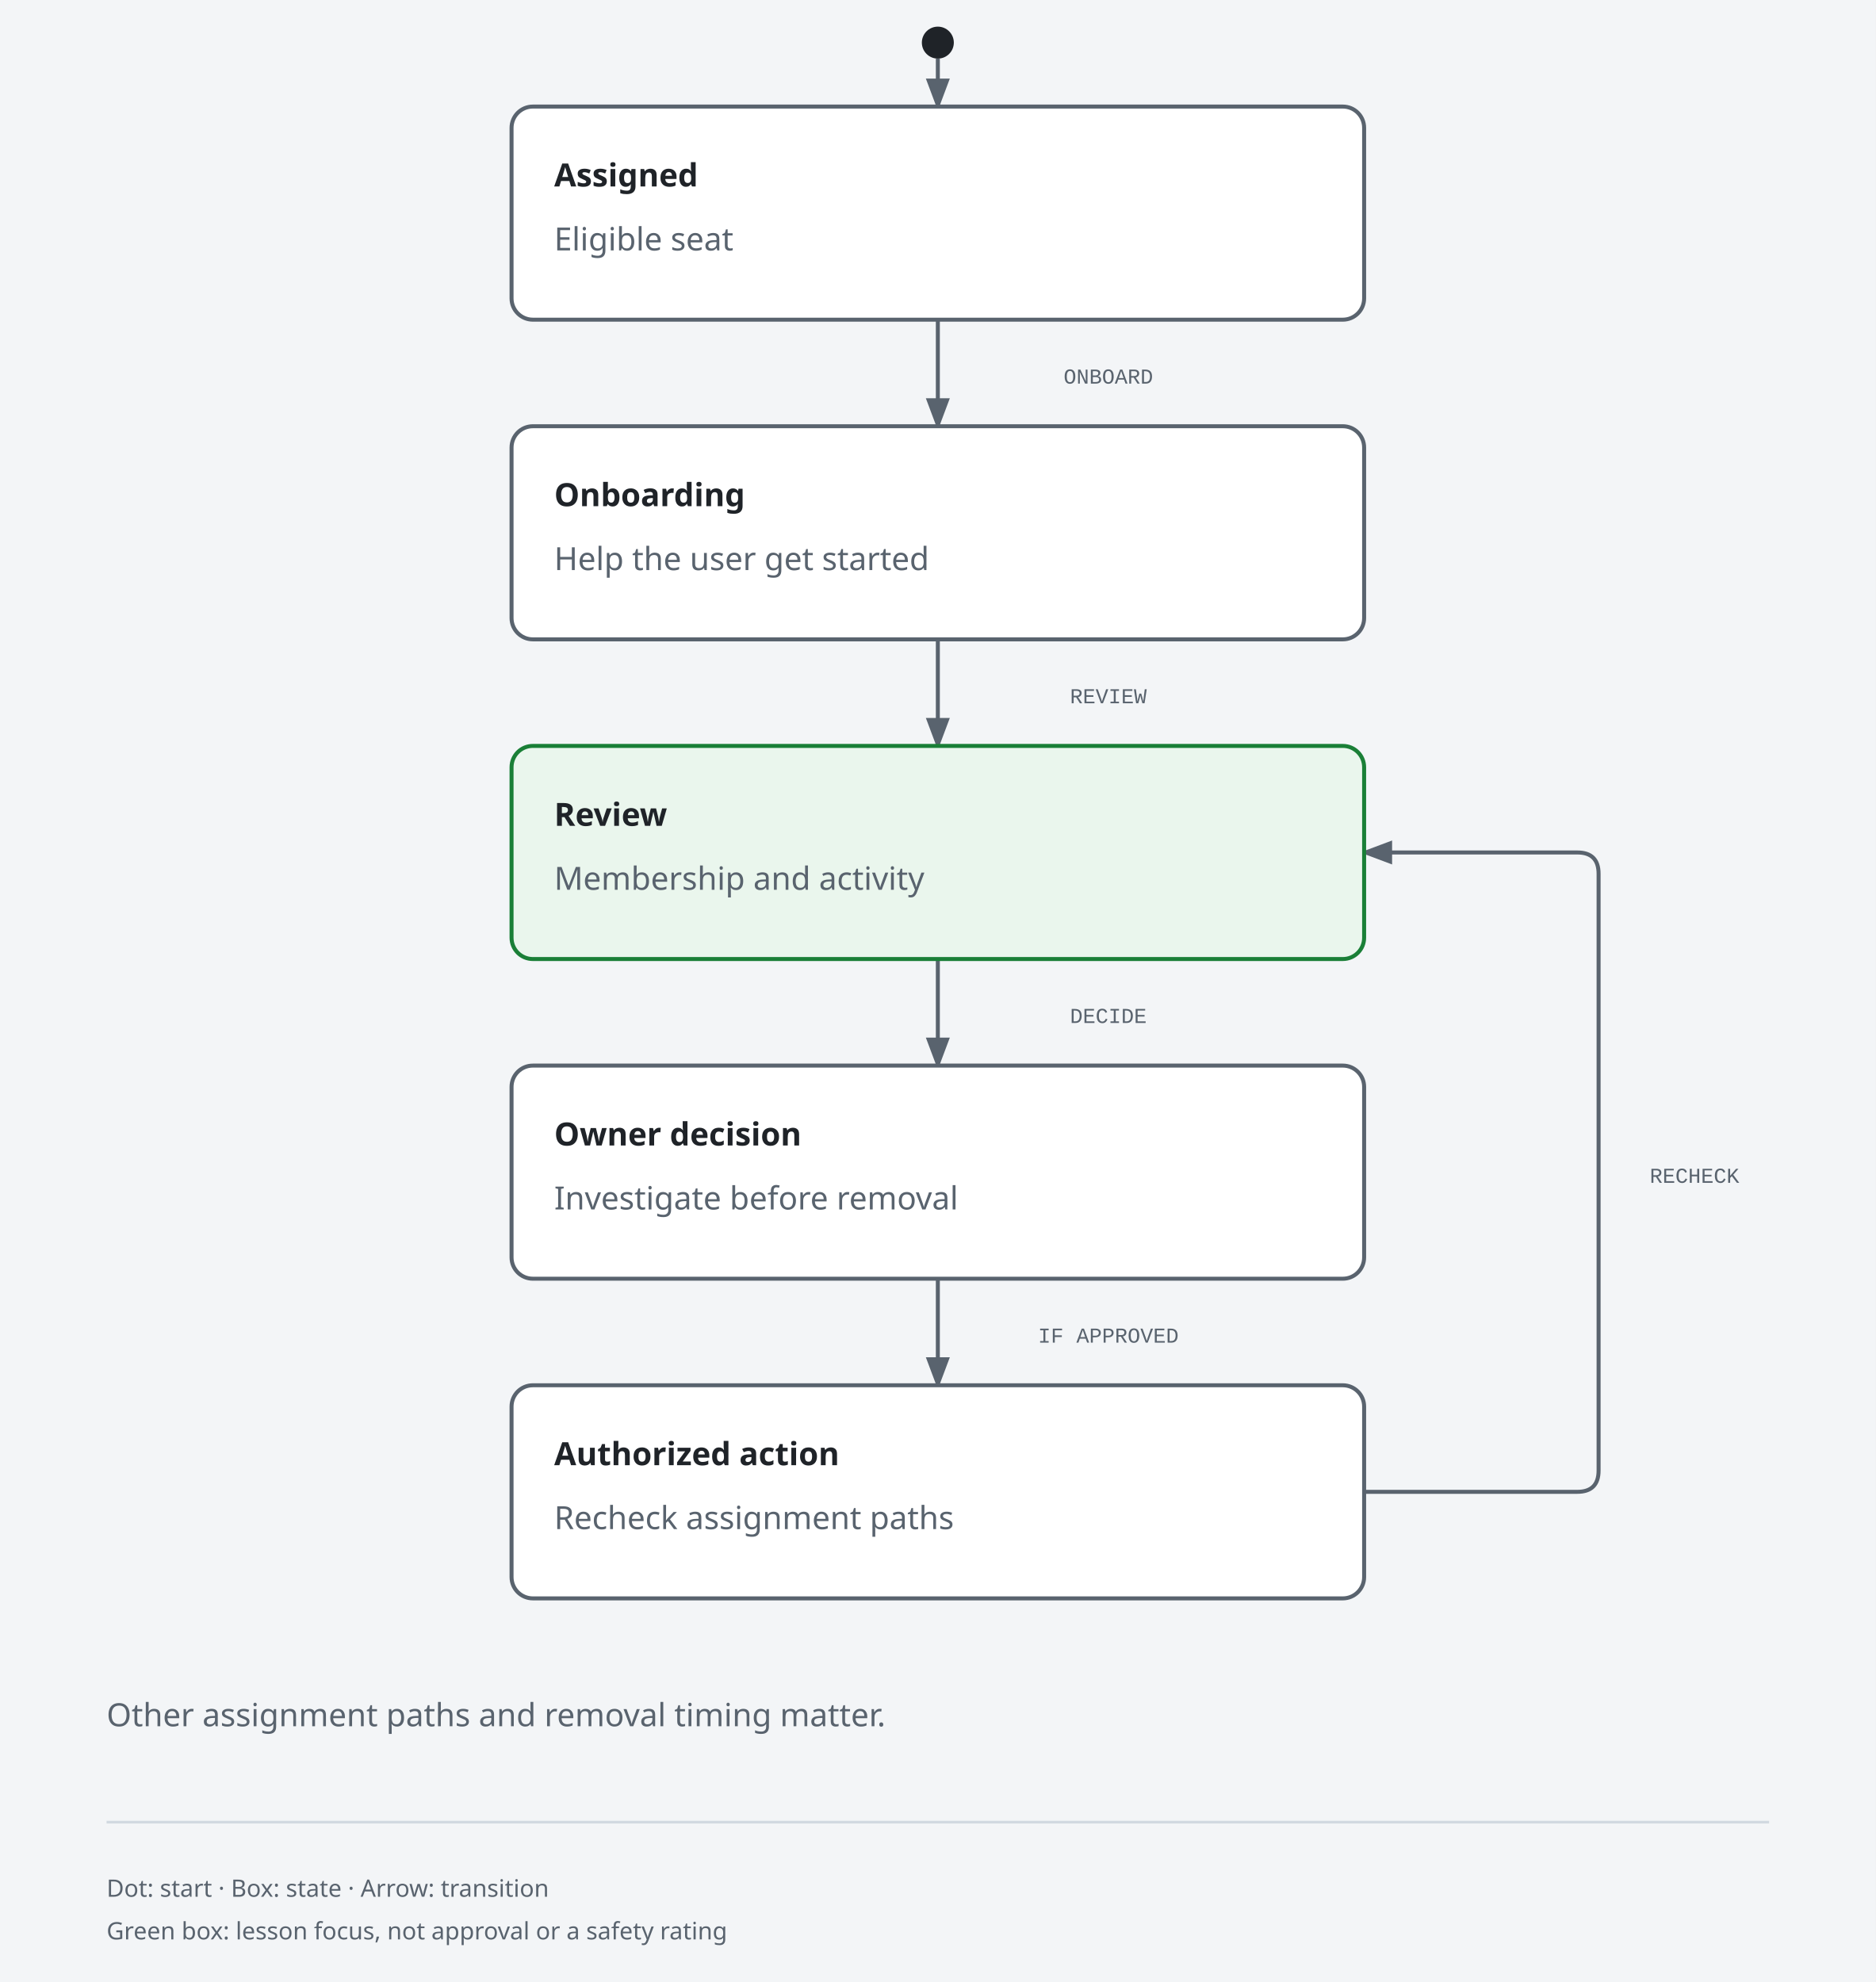
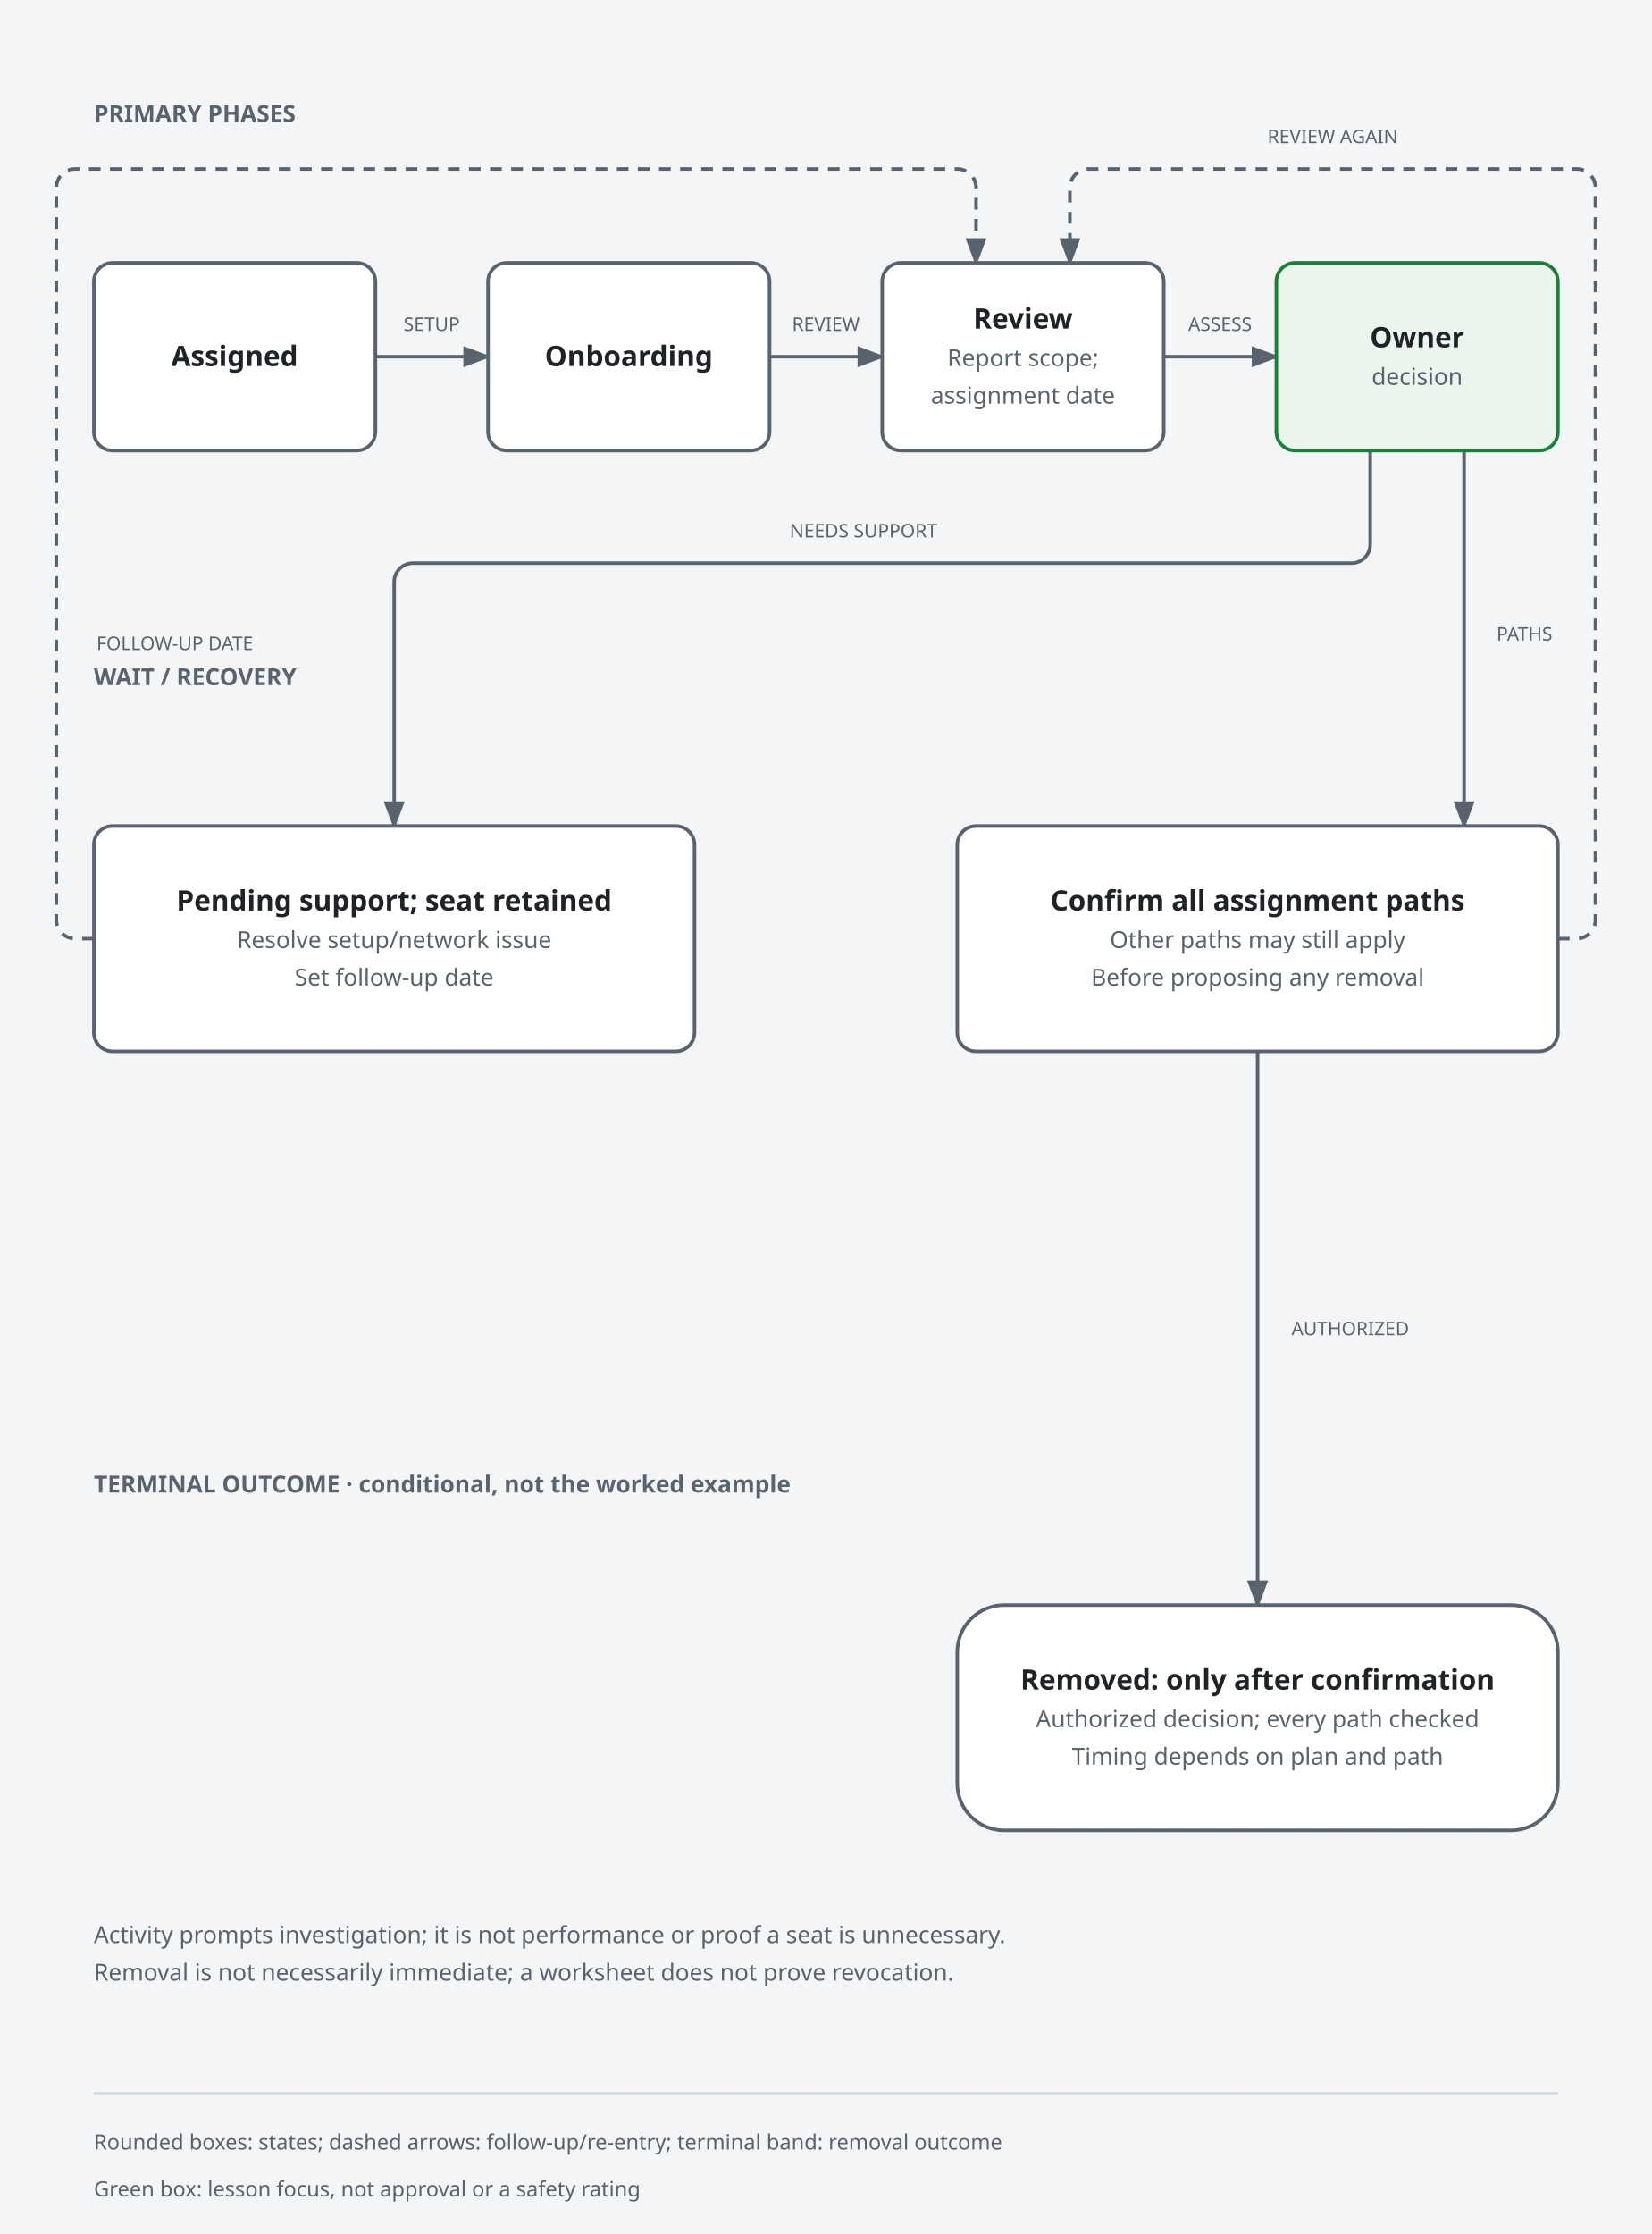
- <svg xmlns="http://www.w3.org/2000/svg" viewBox="0 0 704 744" role="img" aria-labelledby="access-lifecycle-light-title access-lifecycle-light-desc" id="access-lifecycle-light-root">
+ <svg xmlns="http://www.w3.org/2000/svg" viewBox="0 0 704 952" role="img" aria-labelledby="access-lifecycle-light-title access-lifecycle-light-desc" id="access-lifecycle-light-root">
  <defs>
    <style>#access-lifecycle-light-root { font-family: -apple-system,BlinkMacSystemFont,"Segoe UI","Noto Sans",Helvetica,Arial,sans-serif; color: #1f2328; }
      #access-lifecycle-light-root .diagram-container { width: 100%; overflow-x: auto; }
      @media print {
#access-lifecycle-light-root .diagram-container { overflow-x: visible; }
}</style>
    <marker id="access-lifecycle-light-arrow" markerWidth="8" markerHeight="6" refX="7" refY="3" orient="auto">
      <polygon points="0 0, 8 3, 0 6" fill="#59636e" />
    </marker>
  </defs>
-   <rect x="0" y="0" width="704" height="744" fill="#f3f5f7" />
-   <circle cx="352" cy="16" r="6" fill="#1f2328" />
-   <line x1="352" y1="22" x2="352" y2="40" stroke="#59636e" stroke-width="1.5" marker-end="url(#access-lifecycle-light-arrow)" />
-   <line x1="352" y1="120" x2="352" y2="160" stroke="#59636e" stroke-width="1.5" marker-end="url(#access-lifecycle-light-arrow)" />
-   <line x1="352" y1="240" x2="352" y2="280" stroke="#59636e" stroke-width="1.5" marker-end="url(#access-lifecycle-light-arrow)" />
-   <line x1="352" y1="360" x2="352" y2="400" stroke="#59636e" stroke-width="1.5" marker-end="url(#access-lifecycle-light-arrow)" />
-   <line x1="352" y1="480" x2="352" y2="520" stroke="#59636e" stroke-width="1.5" marker-end="url(#access-lifecycle-light-arrow)" />
-   <path d="M 512,560 H 592 Q 600,560 600,552 V 328 Q 600,320 592,320 H 512" fill="none" stroke="#59636e" stroke-width="1.5" marker-end="url(#access-lifecycle-light-arrow)" />
-   <rect x="608" y="432" width="56" height="16" fill="#f3f5f7" />
-   <text x="636" y="444" text-anchor="middle" fill="#59636e" font-family="ui-monospace,SFMono-Regular,&quot;SF Mono&quot;,Menlo,Consolas,&quot;Liberation Mono&quot;,monospace" font-size="8">RECHECK</text>
-   <g>
-     <rect x="192" y="40" width="320" height="80" rx="8" fill="#ffffff" stroke="#59636e" stroke-width="1.5" />
-     <text x="208" y="70" fill="#1f2328" font-family="-apple-system,BlinkMacSystemFont,&quot;Segoe UI&quot;,&quot;Noto Sans&quot;,Helvetica,Arial,sans-serif" font-size="12" font-weight="600">Assigned</text>
-     <text x="208" y="94" fill="#59636e" font-family="-apple-system,BlinkMacSystemFont,&quot;Segoe UI&quot;,&quot;Noto Sans&quot;,Helvetica,Arial,sans-serif" font-size="12">Eligible seat</text>
-   </g>
-   <g>
-     <rect x="192" y="160" width="320" height="80" rx="8" fill="#ffffff" stroke="#59636e" stroke-width="1.5" />
-     <text x="208" y="190" fill="#1f2328" font-family="-apple-system,BlinkMacSystemFont,&quot;Segoe UI&quot;,&quot;Noto Sans&quot;,Helvetica,Arial,sans-serif" font-size="12" font-weight="600">Onboarding</text>
-     <text x="208" y="214" fill="#59636e" font-family="-apple-system,BlinkMacSystemFont,&quot;Segoe UI&quot;,&quot;Noto Sans&quot;,Helvetica,Arial,sans-serif" font-size="12">Help the user get started</text>
-   </g>
-   <g>
-     <rect x="192" y="280" width="320" height="80" rx="8" fill="#eaf6ed" stroke="#1a7f37" stroke-width="1.5" />
-     <text x="208" y="310" fill="#1f2328" font-family="-apple-system,BlinkMacSystemFont,&quot;Segoe UI&quot;,&quot;Noto Sans&quot;,Helvetica,Arial,sans-serif" font-size="12" font-weight="600">Review</text>
-     <text x="208" y="334" fill="#59636e" font-family="-apple-system,BlinkMacSystemFont,&quot;Segoe UI&quot;,&quot;Noto Sans&quot;,Helvetica,Arial,sans-serif" font-size="12">Membership and activity</text>
-   </g>
-   <g>
-     <rect x="192" y="400" width="320" height="80" rx="8" fill="#ffffff" stroke="#59636e" stroke-width="1.5" />
-     <text x="208" y="430" fill="#1f2328" font-family="-apple-system,BlinkMacSystemFont,&quot;Segoe UI&quot;,&quot;Noto Sans&quot;,Helvetica,Arial,sans-serif" font-size="12" font-weight="600">Owner decision</text>
-     <text x="208" y="454" fill="#59636e" font-family="-apple-system,BlinkMacSystemFont,&quot;Segoe UI&quot;,&quot;Noto Sans&quot;,Helvetica,Arial,sans-serif" font-size="12">Investigate before removal</text>
-   </g>
-   <g>
-     <rect x="192" y="520" width="320" height="80" rx="8" fill="#ffffff" stroke="#59636e" stroke-width="1.5" />
-     <text x="208" y="550" fill="#1f2328" font-family="-apple-system,BlinkMacSystemFont,&quot;Segoe UI&quot;,&quot;Noto Sans&quot;,Helvetica,Arial,sans-serif" font-size="12" font-weight="600">Authorized action</text>
-     <text x="208" y="574" fill="#59636e" font-family="-apple-system,BlinkMacSystemFont,&quot;Segoe UI&quot;,&quot;Noto Sans&quot;,Helvetica,Arial,sans-serif" font-size="12">Recheck assignment paths</text>
-   </g>
-   <rect x="360" y="134" width="112" height="12" fill="#f3f5f7" />
-   <text x="416" y="144" text-anchor="middle" fill="#59636e" font-family="ui-monospace,SFMono-Regular,&quot;SF Mono&quot;,Menlo,Consolas,&quot;Liberation Mono&quot;,monospace" font-size="8">ONBOARD</text>
-   <rect x="360" y="254" width="112" height="12" fill="#f3f5f7" />
-   <text x="416" y="264" text-anchor="middle" fill="#59636e" font-family="ui-monospace,SFMono-Regular,&quot;SF Mono&quot;,Menlo,Consolas,&quot;Liberation Mono&quot;,monospace" font-size="8">REVIEW</text>
-   <rect x="360" y="374" width="112" height="12" fill="#f3f5f7" />
-   <text x="416" y="384" text-anchor="middle" fill="#59636e" font-family="ui-monospace,SFMono-Regular,&quot;SF Mono&quot;,Menlo,Consolas,&quot;Liberation Mono&quot;,monospace" font-size="8">DECIDE</text>
-   <rect x="360" y="494" width="112" height="12" fill="#f3f5f7" />
-   <text x="416" y="504" text-anchor="middle" fill="#59636e" font-family="ui-monospace,SFMono-Regular,&quot;SF Mono&quot;,Menlo,Consolas,&quot;Liberation Mono&quot;,monospace" font-size="8">IF APPROVED</text>
-   <text x="40" y="648" fill="#59636e" font-family="-apple-system,BlinkMacSystemFont,&quot;Segoe UI&quot;,&quot;Noto Sans&quot;,Helvetica,Arial,sans-serif" font-size="12">Other assignment paths and removal timing matter.</text>
-   <line x1="40" y1="684" x2="664" y2="684" stroke="#d1d9e0" stroke-width="1" />
-   <text x="40" y="712" fill="#59636e" font-family="-apple-system,BlinkMacSystemFont,&quot;Segoe UI&quot;,&quot;Noto Sans&quot;,Helvetica,Arial,sans-serif" font-size="9">Dot: start    ·    Box: state    ·    Arrow: transition</text>
-   <text x="40" y="728" fill="#59636e" font-family="-apple-system,BlinkMacSystemFont,&quot;Segoe UI&quot;,&quot;Noto Sans&quot;,Helvetica,Arial,sans-serif" font-size="9">Green box: lesson focus, not approval or a safety rating</text>
+   <rect x="0" y="0" width="704" height="952" fill="#f3f5f7" />
+   <path d="M 160 152 L 208 152" fill="none" stroke="#59636e" stroke-width="1.5" marker-end="url(#access-lifecycle-light-arrow)" />
+   <rect x="166.25" y="132" width="35.5" height="12" rx="2" fill="#f3f5f7" />
+   <text x="184" y="141" text-anchor="middle" fill="#59636e" font-family="-apple-system,BlinkMacSystemFont,&quot;Segoe UI&quot;,&quot;Noto Sans&quot;,Helvetica,Arial,sans-serif" font-size="8" font-weight="400">SETUP</text>
+   <path d="M 328 152 L 376 152" fill="none" stroke="#59636e" stroke-width="1.5" marker-end="url(#access-lifecycle-light-arrow)" />
+   <rect x="331.5" y="132" width="41" height="12" rx="2" fill="#f3f5f7" />
+   <text x="352" y="141" text-anchor="middle" fill="#59636e" font-family="-apple-system,BlinkMacSystemFont,&quot;Segoe UI&quot;,&quot;Noto Sans&quot;,Helvetica,Arial,sans-serif" font-size="8" font-weight="400">REVIEW</text>
+   <path d="M 496 152 L 544 152" fill="none" stroke="#59636e" stroke-width="1.5" marker-end="url(#access-lifecycle-light-arrow)" />
+   <rect x="499.5" y="132" width="41" height="12" rx="2" fill="#f3f5f7" />
+   <text x="520" y="141" text-anchor="middle" fill="#59636e" font-family="-apple-system,BlinkMacSystemFont,&quot;Segoe UI&quot;,&quot;Noto Sans&quot;,Helvetica,Arial,sans-serif" font-size="8" font-weight="400">ASSESS</text>
+   <path d="M 584 192 L 584 232 A 8 8 0 0 1 576 240 L 176 240 A 8 8 0 0 0 168 248 L 168 352" fill="none" stroke="#59636e" stroke-width="1.5" marker-end="url(#access-lifecycle-light-arrow)" />
+   <rect x="328.25" y="220" width="79.5" height="12" rx="2" fill="#f3f5f7" />
+   <text x="368" y="229" text-anchor="middle" fill="#59636e" font-family="-apple-system,BlinkMacSystemFont,&quot;Segoe UI&quot;,&quot;Noto Sans&quot;,Helvetica,Arial,sans-serif" font-size="8" font-weight="400">NEEDS SUPPORT</text>
+   <path d="M 624 192 L 624 352" fill="none" stroke="#59636e" stroke-width="1.5" marker-end="url(#access-lifecycle-light-arrow)" />
+   <rect x="632" y="264" width="35.5" height="12" rx="2" fill="#f3f5f7" />
+   <text x="649.75" y="273" text-anchor="middle" fill="#59636e" font-family="-apple-system,BlinkMacSystemFont,&quot;Segoe UI&quot;,&quot;Noto Sans&quot;,Helvetica,Arial,sans-serif" font-size="8" font-weight="400">PATHS</text>
+   <path d="M 40 400 L 32 400 A 8 8 0 0 1 24 392 L 24 80 A 8 8 0 0 1 32 72 L 408 72 A 8 8 0 0 1 416 80 L 416 112" fill="none" stroke="#59636e" stroke-width="1.5" stroke-dasharray="5,4" marker-end="url(#access-lifecycle-light-arrow)" />
+   <rect x="32" y="268" width="85" height="12" rx="2" fill="#f3f5f7" />
+   <text x="74.5" y="277" text-anchor="middle" fill="#59636e" font-family="-apple-system,BlinkMacSystemFont,&quot;Segoe UI&quot;,&quot;Noto Sans&quot;,Helvetica,Arial,sans-serif" font-size="8" font-weight="400">FOLLOW-UP DATE</text>
+   <path d="M 664 400 L 672 400 A 8 8 0 0 0 680 392 L 680 80 A 8 8 0 0 0 672 72 L 464 72 A 8 8 0 0 0 456 80 L 456 112" fill="none" stroke="#59636e" stroke-width="1.5" stroke-dasharray="5,4" marker-end="url(#access-lifecycle-light-arrow)" />
+   <rect x="531" y="52" width="74" height="12" rx="2" fill="#f3f5f7" />
+   <text x="568" y="61" text-anchor="middle" fill="#59636e" font-family="-apple-system,BlinkMacSystemFont,&quot;Segoe UI&quot;,&quot;Noto Sans&quot;,Helvetica,Arial,sans-serif" font-size="8" font-weight="400">REVIEW AGAIN</text>
+   <path d="M 536 448 L 536 684" fill="none" stroke="#59636e" stroke-width="1.5" marker-end="url(#access-lifecycle-light-arrow)" />
+   <rect x="544" y="560" width="63" height="12" rx="2" fill="#f3f5f7" />
+   <text x="575.5" y="569" text-anchor="middle" fill="#59636e" font-family="-apple-system,BlinkMacSystemFont,&quot;Segoe UI&quot;,&quot;Noto Sans&quot;,Helvetica,Arial,sans-serif" font-size="8" font-weight="400">AUTHORIZED</text>
+   <text x="40" y="52" text-anchor="start" fill="#59636e" font-family="-apple-system,BlinkMacSystemFont,&quot;Segoe UI&quot;,&quot;Noto Sans&quot;,Helvetica,Arial,sans-serif" font-size="10" font-weight="600">PRIMARY PHASES</text>
+   <text x="40" y="292" text-anchor="start" fill="#59636e" font-family="-apple-system,BlinkMacSystemFont,&quot;Segoe UI&quot;,&quot;Noto Sans&quot;,Helvetica,Arial,sans-serif" font-size="10" font-weight="600">WAIT / RECOVERY</text>
+   <text x="40" y="636" text-anchor="start" fill="#59636e" font-family="-apple-system,BlinkMacSystemFont,&quot;Segoe UI&quot;,&quot;Noto Sans&quot;,Helvetica,Arial,sans-serif" font-size="10" font-weight="600">TERMINAL OUTCOME · conditional, not the worked example</text>
+   <rect x="40" y="112" width="120" height="80" rx="8" fill="#ffffff" stroke="#59636e" stroke-width="1.5" />
+   <text x="100.0" y="156.0" text-anchor="middle" fill="#1f2328" font-family="-apple-system,BlinkMacSystemFont,&quot;Segoe UI&quot;,&quot;Noto Sans&quot;,Helvetica,Arial,sans-serif" font-size="12" font-weight="600">Assigned</text>
+   <rect x="208" y="112" width="120" height="80" rx="8" fill="#ffffff" stroke="#59636e" stroke-width="1.5" />
+   <text x="268.0" y="156.0" text-anchor="middle" fill="#1f2328" font-family="-apple-system,BlinkMacSystemFont,&quot;Segoe UI&quot;,&quot;Noto Sans&quot;,Helvetica,Arial,sans-serif" font-size="12" font-weight="600">Onboarding</text>
+   <rect x="376" y="112" width="120" height="80" rx="8" fill="#ffffff" stroke="#59636e" stroke-width="1.5" />
+   <text x="436.0" y="140.0" text-anchor="middle" fill="#1f2328" font-family="-apple-system,BlinkMacSystemFont,&quot;Segoe UI&quot;,&quot;Noto Sans&quot;,Helvetica,Arial,sans-serif" font-size="12" font-weight="600">Review</text>
+   <text x="436.0" y="156.0" text-anchor="middle" fill="#59636e" font-family="-apple-system,BlinkMacSystemFont,&quot;Segoe UI&quot;,&quot;Noto Sans&quot;,Helvetica,Arial,sans-serif" font-size="10" font-weight="400">Report scope;</text>
+   <text x="436.0" y="172.0" text-anchor="middle" fill="#59636e" font-family="-apple-system,BlinkMacSystemFont,&quot;Segoe UI&quot;,&quot;Noto Sans&quot;,Helvetica,Arial,sans-serif" font-size="10" font-weight="400">assignment date</text>
+   <rect x="544" y="112" width="120" height="80" rx="8" fill="#eaf6ed" stroke="#1a7f37" stroke-width="1.5" />
+   <text x="604.0" y="148.0" text-anchor="middle" fill="#1f2328" font-family="-apple-system,BlinkMacSystemFont,&quot;Segoe UI&quot;,&quot;Noto Sans&quot;,Helvetica,Arial,sans-serif" font-size="12" font-weight="600">Owner</text>
+   <text x="604.0" y="164.0" text-anchor="middle" fill="#59636e" font-family="-apple-system,BlinkMacSystemFont,&quot;Segoe UI&quot;,&quot;Noto Sans&quot;,Helvetica,Arial,sans-serif" font-size="10" font-weight="400">decision</text>
+   <rect x="40" y="352" width="256" height="96" rx="8" fill="#ffffff" stroke="#59636e" stroke-width="1.5" />
+   <text x="168.0" y="388.0" text-anchor="middle" fill="#1f2328" font-family="-apple-system,BlinkMacSystemFont,&quot;Segoe UI&quot;,&quot;Noto Sans&quot;,Helvetica,Arial,sans-serif" font-size="12" font-weight="600">Pending support; seat retained</text>
+   <text x="168.0" y="404.0" text-anchor="middle" fill="#59636e" font-family="-apple-system,BlinkMacSystemFont,&quot;Segoe UI&quot;,&quot;Noto Sans&quot;,Helvetica,Arial,sans-serif" font-size="10" font-weight="400">Resolve setup/network issue</text>
+   <text x="168.0" y="420.0" text-anchor="middle" fill="#59636e" font-family="-apple-system,BlinkMacSystemFont,&quot;Segoe UI&quot;,&quot;Noto Sans&quot;,Helvetica,Arial,sans-serif" font-size="10" font-weight="400">Set follow-up date</text>
+   <rect x="408" y="352" width="256" height="96" rx="8" fill="#ffffff" stroke="#59636e" stroke-width="1.5" />
+   <text x="536.0" y="388.0" text-anchor="middle" fill="#1f2328" font-family="-apple-system,BlinkMacSystemFont,&quot;Segoe UI&quot;,&quot;Noto Sans&quot;,Helvetica,Arial,sans-serif" font-size="12" font-weight="600">Confirm all assignment paths</text>
+   <text x="536.0" y="404.0" text-anchor="middle" fill="#59636e" font-family="-apple-system,BlinkMacSystemFont,&quot;Segoe UI&quot;,&quot;Noto Sans&quot;,Helvetica,Arial,sans-serif" font-size="10" font-weight="400">Other paths may still apply</text>
+   <text x="536.0" y="420.0" text-anchor="middle" fill="#59636e" font-family="-apple-system,BlinkMacSystemFont,&quot;Segoe UI&quot;,&quot;Noto Sans&quot;,Helvetica,Arial,sans-serif" font-size="10" font-weight="400">Before proposing any removal</text>
+   <rect x="408" y="684" width="256" height="96" rx="20" fill="#ffffff" stroke="#59636e" stroke-width="1.5" />
+   <text x="536.0" y="720.0" text-anchor="middle" fill="#1f2328" font-family="-apple-system,BlinkMacSystemFont,&quot;Segoe UI&quot;,&quot;Noto Sans&quot;,Helvetica,Arial,sans-serif" font-size="12" font-weight="600">Removed: only after confirmation</text>
+   <text x="536.0" y="736.0" text-anchor="middle" fill="#59636e" font-family="-apple-system,BlinkMacSystemFont,&quot;Segoe UI&quot;,&quot;Noto Sans&quot;,Helvetica,Arial,sans-serif" font-size="10" font-weight="400">Authorized decision; every path checked</text>
+   <text x="536.0" y="752.0" text-anchor="middle" fill="#59636e" font-family="-apple-system,BlinkMacSystemFont,&quot;Segoe UI&quot;,&quot;Noto Sans&quot;,Helvetica,Arial,sans-serif" font-size="10" font-weight="400">Timing depends on plan and path</text>
+   <text x="40" y="828" text-anchor="start" fill="#59636e" font-family="-apple-system,BlinkMacSystemFont,&quot;Segoe UI&quot;,&quot;Noto Sans&quot;,Helvetica,Arial,sans-serif" font-size="10" font-weight="400">Activity prompts investigation; it is not performance or proof a seat is unnecessary.</text>
+   <text x="40" y="844" text-anchor="start" fill="#59636e" font-family="-apple-system,BlinkMacSystemFont,&quot;Segoe UI&quot;,&quot;Noto Sans&quot;,Helvetica,Arial,sans-serif" font-size="10" font-weight="400">Removal is not necessarily immediate; a worksheet does not prove revocation.</text>
+   <line x1="40" y1="892" x2="664" y2="892" stroke="#d1d9e0" />
+   <text x="40" y="916" text-anchor="start" fill="#59636e" font-family="-apple-system,BlinkMacSystemFont,&quot;Segoe UI&quot;,&quot;Noto Sans&quot;,Helvetica,Arial,sans-serif" font-size="9" font-weight="400">Rounded boxes: states; dashed arrows: follow-up/re-entry; terminal band: removal outcome</text>
+   <text x="40" y="936" text-anchor="start" fill="#59636e" font-family="-apple-system,BlinkMacSystemFont,&quot;Segoe UI&quot;,&quot;Noto Sans&quot;,Helvetica,Arial,sans-serif" font-size="9" font-weight="400">Green box: lesson focus, not approval or a safety rating</text>
</svg>
